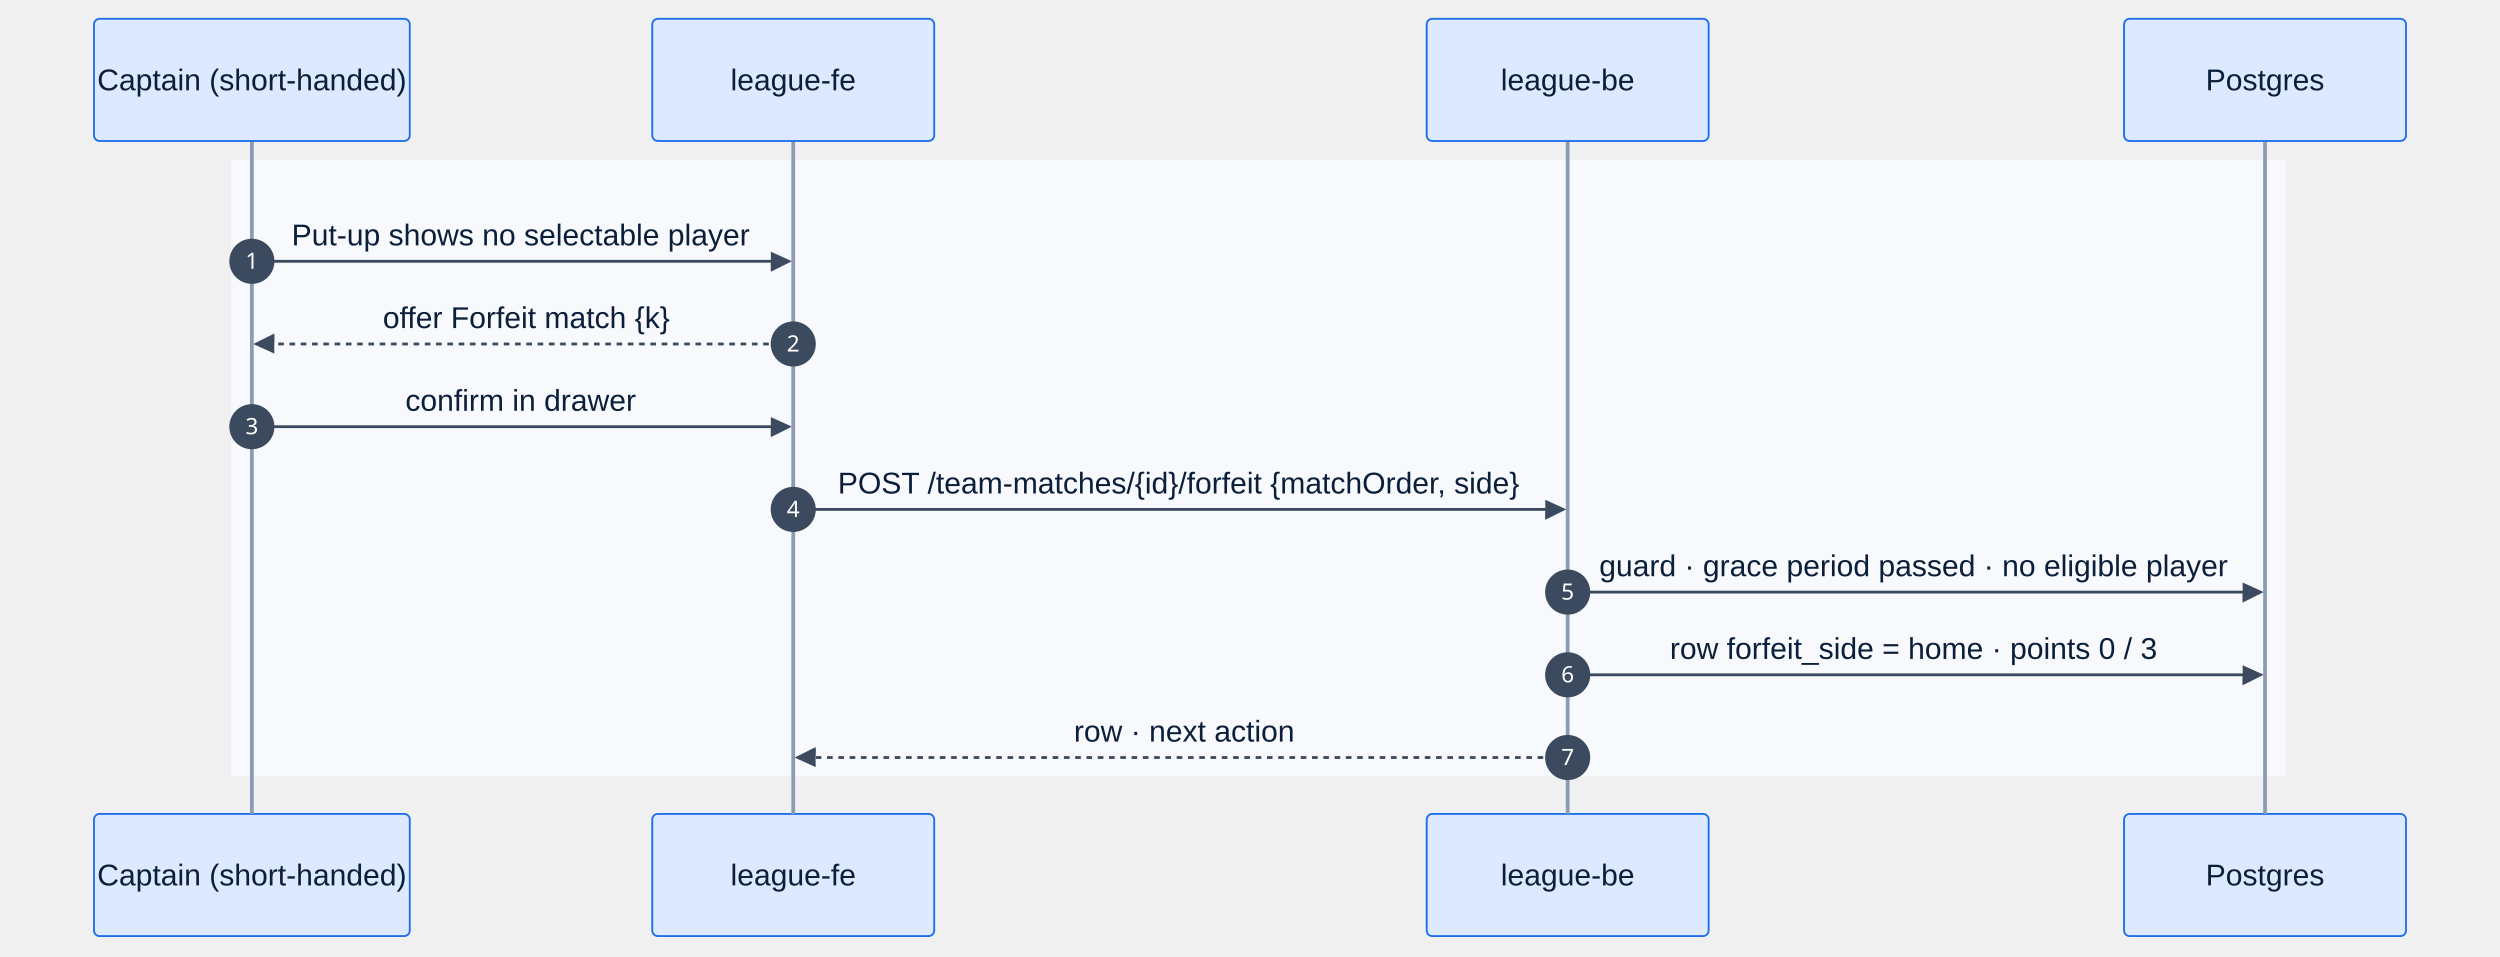
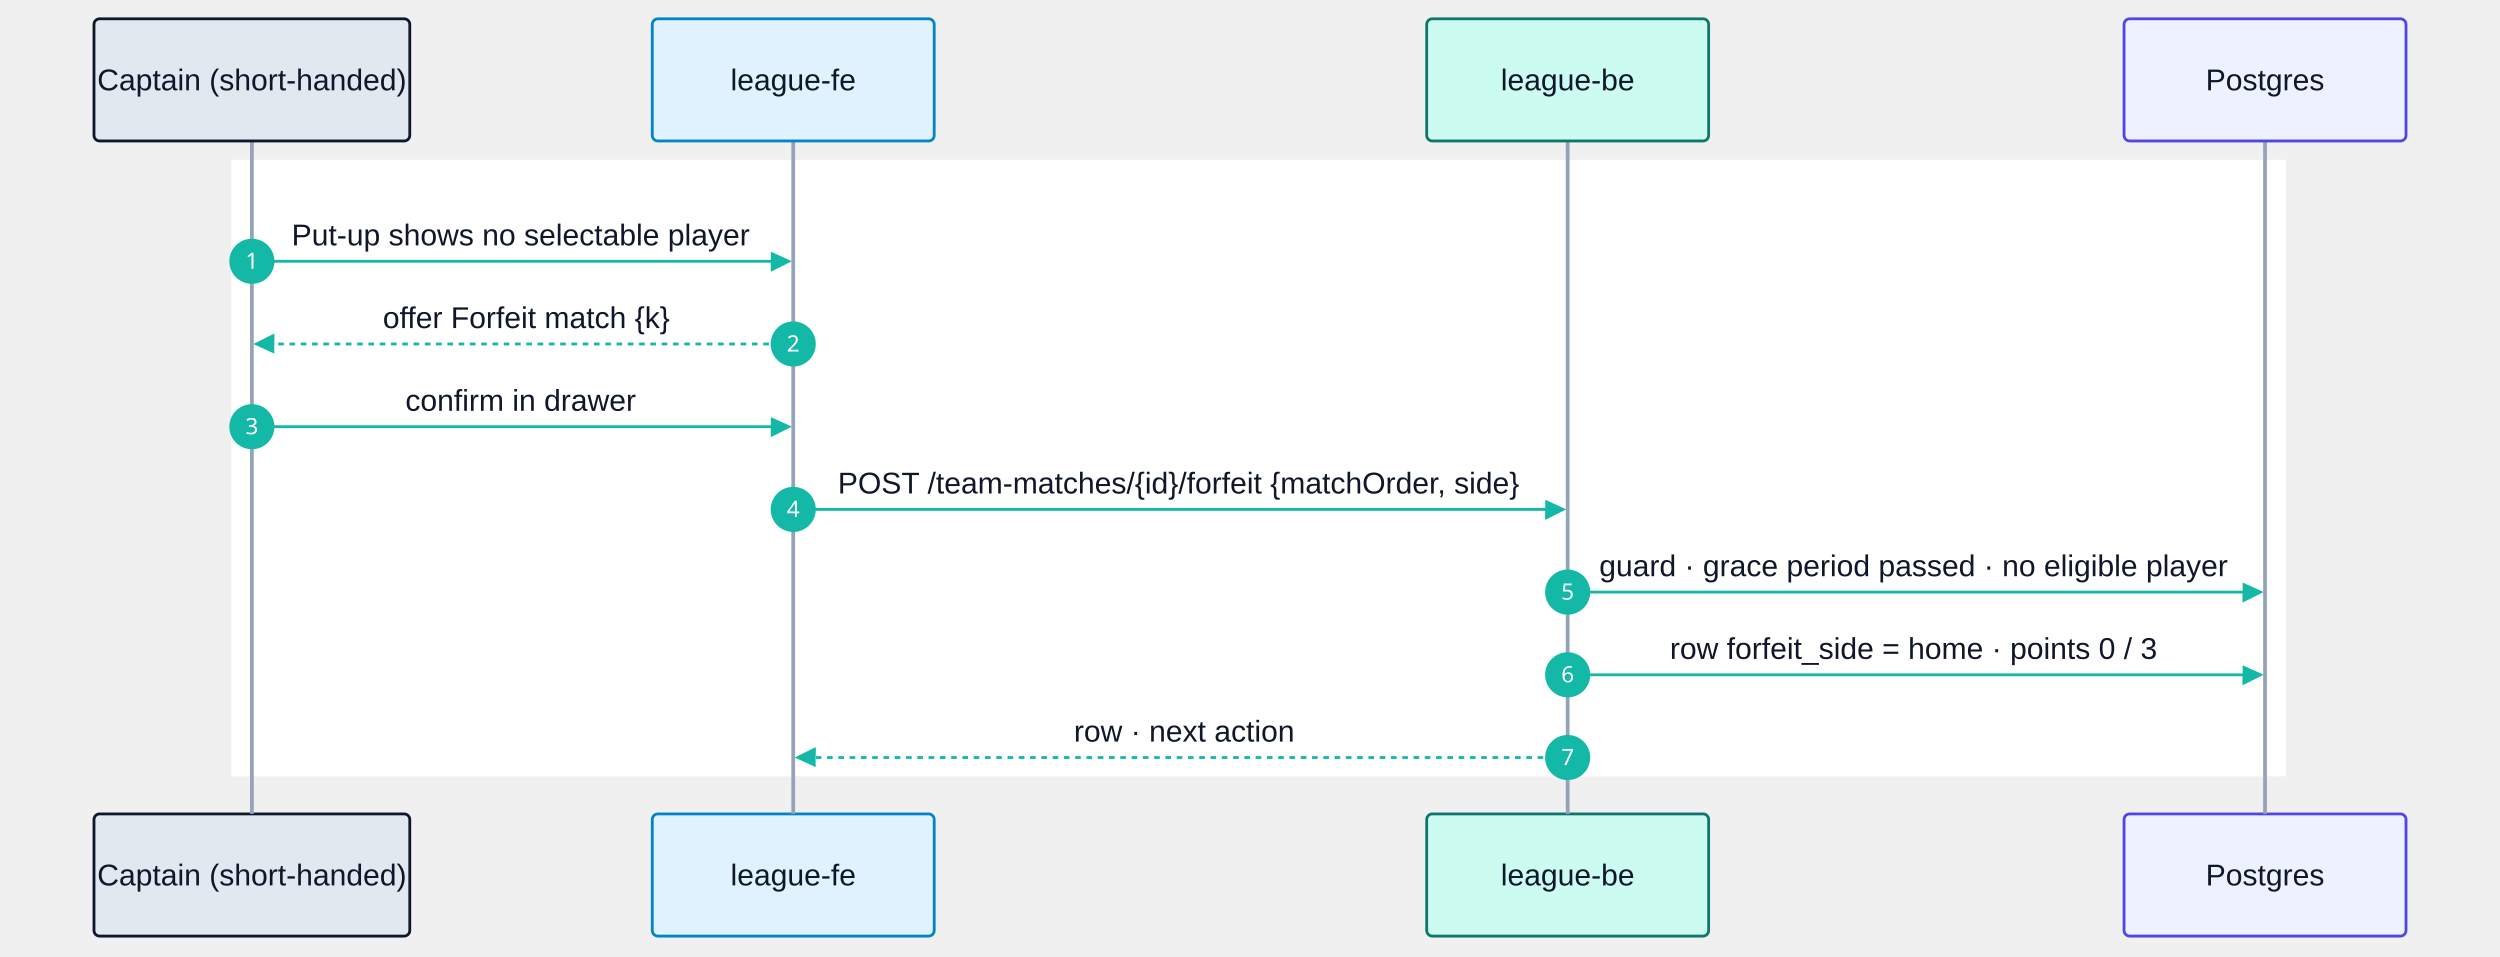
- <svg xmlns="http://www.w3.org/2000/svg" id="d-c4c974c9" width="100%" style="max-width: 1330px; background-color: white;" viewBox="-50 -10 1330 509" role="graphics-document document" aria-roledescription="sequence">
-   <rect x="73" y="75" fill="rgb(247,249,252)" width="1093" height="328" class="rect" />
+ <svg xmlns="http://www.w3.org/2000/svg" id="d-d3be13f4" width="100%" style="max-width: 1330px; background-color: rgb(248, 250, 252);" viewBox="-50 -10 1330 509" role="graphics-document document" aria-roledescription="sequence">
+   <style>#d-d3be13f4 rect.actor[name='C']{fill:#E2E8F0 !important;stroke:#0F172A !important;stroke-width:1.5px} #d-d3be13f4 rect.actor[name='FE']{fill:#E0F2FE !important;stroke:#0284C7 !important;stroke-width:1.5px} #d-d3be13f4 rect.actor[name='API']{fill:#CCFBF1 !important;stroke:#0F766E !important;stroke-width:1.5px} #d-d3be13f4 rect.actor[name='DB']{fill:#EEF2FF !important;stroke:#4F46E5 !important;stroke-width:1.5px}</style>
+   <rect x="73" y="75" fill="rgb(255,255,255)" width="1093" height="328" class="rect" />
  <g>
    <rect x="1080" y="423" fill="#eaeaea" stroke="#666" width="150" height="65" name="DB" rx="3" ry="3" class="actor actor-bottom" />
    <text x="1155" y="455.5" dominant-baseline="central" alignment-baseline="central" class="actor actor-box" style="text-anchor: middle; font-size: 16px; font-weight: 400;">
      <tspan x="1155" dy="0">Postgres</tspan>
    </text>
  </g>
  <g>
    <rect x="709" y="423" fill="#eaeaea" stroke="#666" width="150" height="65" name="API" rx="3" ry="3" class="actor actor-bottom" />
    <text x="784" y="455.5" dominant-baseline="central" alignment-baseline="central" class="actor actor-box" style="text-anchor: middle; font-size: 16px; font-weight: 400;">
      <tspan x="784" dy="0">league-be</tspan>
    </text>
  </g>
  <g>
    <rect x="297" y="423" fill="#eaeaea" stroke="#666" width="150" height="65" name="FE" rx="3" ry="3" class="actor actor-bottom" />
    <text x="372" y="455.5" dominant-baseline="central" alignment-baseline="central" class="actor actor-box" style="text-anchor: middle; font-size: 16px; font-weight: 400;">
      <tspan x="372" dy="0">league-fe</tspan>
    </text>
  </g>
  <g>
    <rect x="0" y="423" fill="#eaeaea" stroke="#666" width="168" height="65" name="C" rx="3" ry="3" class="actor actor-bottom" />
    <text x="84" y="455.5" dominant-baseline="central" alignment-baseline="central" class="actor actor-box" style="text-anchor: middle; font-size: 16px; font-weight: 400;">
      <tspan x="84" dy="0">Captain (short-handed)</tspan>
    </text>
  </g>
  <g>
    <line id="actor3" x1="1155" y1="65" x2="1155" y2="423" class="actor-line 200" stroke-width="0.5px" stroke="#999" name="DB" data-et="life-line" data-id="DB" />
    <g id="root-3" data-et="participant" data-type="participant" data-id="DB">
      <rect x="1080" y="0" fill="#eaeaea" stroke="#666" width="150" height="65" name="DB" rx="3" ry="3" class="actor actor-top" />
      <text x="1155" y="32.5" dominant-baseline="central" alignment-baseline="central" class="actor actor-box" style="text-anchor: middle; font-size: 16px; font-weight: 400;">
        <tspan x="1155" dy="0">Postgres</tspan>
      </text>
    </g>
  </g>
  <g>
    <line id="actor2" x1="784" y1="65" x2="784" y2="423" class="actor-line 200" stroke-width="0.5px" stroke="#999" name="API" data-et="life-line" data-id="API" />
    <g id="root-2" data-et="participant" data-type="participant" data-id="API">
      <rect x="709" y="0" fill="#eaeaea" stroke="#666" width="150" height="65" name="API" rx="3" ry="3" class="actor actor-top" />
      <text x="784" y="32.5" dominant-baseline="central" alignment-baseline="central" class="actor actor-box" style="text-anchor: middle; font-size: 16px; font-weight: 400;">
        <tspan x="784" dy="0">league-be</tspan>
      </text>
    </g>
  </g>
  <g>
    <line id="actor1" x1="372" y1="65" x2="372" y2="423" class="actor-line 200" stroke-width="0.5px" stroke="#999" name="FE" data-et="life-line" data-id="FE" />
    <g id="root-1" data-et="participant" data-type="participant" data-id="FE">
      <rect x="297" y="0" fill="#eaeaea" stroke="#666" width="150" height="65" name="FE" rx="3" ry="3" class="actor actor-top" />
      <text x="372" y="32.5" dominant-baseline="central" alignment-baseline="central" class="actor actor-box" style="text-anchor: middle; font-size: 16px; font-weight: 400;">
        <tspan x="372" dy="0">league-fe</tspan>
      </text>
    </g>
  </g>
  <g>
    <line id="actor0" x1="84" y1="65" x2="84" y2="423" class="actor-line 200" stroke-width="0.5px" stroke="#999" name="C" data-et="life-line" data-id="C" />
    <g id="root-0" data-et="participant" data-type="participant" data-id="C">
      <rect x="0" y="0" fill="#eaeaea" stroke="#666" width="168" height="65" name="C" rx="3" ry="3" class="actor actor-top" />
      <text x="84" y="32.5" dominant-baseline="central" alignment-baseline="central" class="actor actor-box" style="text-anchor: middle; font-size: 16px; font-weight: 400;">
        <tspan x="84" dy="0">Captain (short-handed)</tspan>
      </text>
    </g>
  </g>
-   <style>#d-c4c974c9{font-family:Arial;font-size:14px;fill:#0B1F3A;}@keyframes edge-animation-frame{from{stroke-dashoffset:0;}}@keyframes dash{to{stroke-dashoffset:0;}}#d-c4c974c9 .edge-animation-slow{stroke-dasharray:9,5!important;stroke-dashoffset:900;animation:dash 50s linear infinite;stroke-linecap:round;}#d-c4c974c9 .edge-animation-fast{stroke-dasharray:9,5!important;stroke-dashoffset:900;animation:dash 20s linear infinite;stroke-linecap:round;}#d-c4c974c9 .error-icon{fill:#FFF6E5;}#d-c4c974c9 .error-text{fill:#00091a;stroke:#00091a;}#d-c4c974c9 .edge-thickness-normal{stroke-width:1px;}#d-c4c974c9 .edge-thickness-thick{stroke-width:3.5px;}#d-c4c974c9 .edge-pattern-solid{stroke-dasharray:0;}#d-c4c974c9 .edge-thickness-invisible{stroke-width:0;fill:none;}#d-c4c974c9 .edge-pattern-dashed{stroke-dasharray:3;}#d-c4c974c9 .edge-pattern-dotted{stroke-dasharray:2;}#d-c4c974c9 .marker{fill:#5B6B82;stroke:#5B6B82;}#d-c4c974c9 .marker.cross{stroke:#5B6B82;}#d-c4c974c9 svg{font-family:Arial;font-size:14px;}#d-c4c974c9 p{margin:0;}#d-c4c974c9 .actor{stroke:#1F6FEB;fill:#DCE9FF;stroke-width:1;}#d-c4c974c9 rect.actor.outer-path[data-look="neo"]{filter:drop-shadow( 1px 2px 2px rgba(185,185,185,1));}#d-c4c974c9 rect.note[data-look="neo"]{stroke:#E0A100;fill:#FFF6E5;filter:drop-shadow( 1px 2px 2px rgba(185,185,185,1));}#d-c4c974c9 text.actor&gt;tspan{fill:#0B1F3A;stroke:none;}#d-c4c974c9 .actor-line{stroke:#8A9BB3;}#d-c4c974c9 .innerArc{stroke-width:1.5;stroke-dasharray:none;}#d-c4c974c9 .messageLine0{stroke-width:1.5;stroke-dasharray:none;stroke:#3B4A5E;}#d-c4c974c9 .messageLine1{stroke-width:1.5;stroke-dasharray:2,2;stroke:#3B4A5E;}#d-c4c974c9 [id$="-arrowhead"] path{fill:#3B4A5E;stroke:#3B4A5E;}#d-c4c974c9 .sequenceNumber{fill:#FFFFFF;}#d-c4c974c9 [id$="-sequencenumber"]{fill:#3B4A5E;}#d-c4c974c9 [id$="-crosshead"] path{fill:#3B4A5E;stroke:#3B4A5E;}#d-c4c974c9 .messageText{fill:#0B1F3A;stroke:none;}#d-c4c974c9 .labelBox{stroke:#1F6FEB;fill:#1F6FEB;filter:none;}#d-c4c974c9 .labelText,#d-c4c974c9 .labelText&gt;tspan{fill:#FFFFFF;stroke:none;}#d-c4c974c9 .loopText,#d-c4c974c9 .loopText&gt;tspan{fill:#0B1F3A;stroke:none;}#d-c4c974c9 .sectionTitle,#d-c4c974c9 .sectionTitle&gt;tspan{fill:#0B1F3A;stroke:none;}#d-c4c974c9 .loopLine{stroke-width:2px;stroke-dasharray:2,2;stroke:#1F6FEB;fill:#1F6FEB;}#d-c4c974c9 .note{stroke:#E0A100;fill:#FFF6E5;}#d-c4c974c9 .noteText,#d-c4c974c9 .noteText&gt;tspan{fill:#3D2E00;stroke:none;font-weight:normal;}#d-c4c974c9 .activation0{fill:#C7DBFF;stroke:#1F6FEB;}#d-c4c974c9 .activation1{fill:#C7DBFF;stroke:#1F6FEB;}#d-c4c974c9 .activation2{fill:#C7DBFF;stroke:#1F6FEB;}#d-c4c974c9 .actorPopupMenu{position:absolute;}#d-c4c974c9 .actorPopupMenuPanel{position:absolute;fill:#DCE9FF;box-shadow:0px 8px 16px 0px rgba(0,0,0,0.2);filter:drop-shadow(3px 5px 2px rgb(0 0 0 / 0.4));}#d-c4c974c9 .actor-man circle,#d-c4c974c9 line{fill:#DCE9FF;stroke-width:2px;}#d-c4c974c9 g rect.rect{filter:drop-shadow( 1px 2px 2px rgba(185,185,185,1));stroke:#1F6FEB;}#d-c4c974c9 .node .neo-node{stroke:#1F6FEB;}#d-c4c974c9 [data-look="neo"].node rect,#d-c4c974c9 [data-look="neo"].cluster rect,#d-c4c974c9 [data-look="neo"].node polygon{stroke:url(#d-c4c974c9-gradient);filter:drop-shadow( 1px 2px 2px rgba(185,185,185,1));}#d-c4c974c9 [data-look="neo"].swimlane.cluster rect{filter:none;}#d-c4c974c9 [data-look="neo"].node path{stroke:url(#d-c4c974c9-gradient);stroke-width:1px;}#d-c4c974c9 [data-look="neo"].node .outer-path{filter:drop-shadow( 1px 2px 2px rgba(185,185,185,1));}#d-c4c974c9 [data-look="neo"].node .neo-line path{stroke:#1F6FEB;filter:none;}#d-c4c974c9 [data-look="neo"].node circle{stroke:url(#d-c4c974c9-gradient);filter:drop-shadow( 1px 2px 2px rgba(185,185,185,1));}#d-c4c974c9 [data-look="neo"].node circle .state-start{fill:#000000;}#d-c4c974c9 [data-look="neo"].icon-shape .icon{fill:url(#d-c4c974c9-gradient);filter:drop-shadow( 1px 2px 2px rgba(185,185,185,1));}#d-c4c974c9 [data-look="neo"].icon-shape .icon-neo path{stroke:url(#d-c4c974c9-gradient);filter:drop-shadow( 1px 2px 2px rgba(185,185,185,1));}#d-c4c974c9 :root{--mermaid-font-family:"trebuchet ms",verdana,arial,sans-serif;}</style>
+   <style>#d-d3be13f4{font-family:Arial;font-size:14px;fill:#0F172A;}@keyframes edge-animation-frame{from{stroke-dashoffset:0;}}@keyframes dash{to{stroke-dashoffset:0;}}#d-d3be13f4 .edge-animation-slow{stroke-dasharray:9,5!important;stroke-dashoffset:900;animation:dash 50s linear infinite;stroke-linecap:round;}#d-d3be13f4 .edge-animation-fast{stroke-dasharray:9,5!important;stroke-dashoffset:900;animation:dash 20s linear infinite;stroke-linecap:round;}#d-d3be13f4 .error-icon{fill:#F1F5F9;}#d-d3be13f4 .error-text{fill:#0e0a06;stroke:#0e0a06;}#d-d3be13f4 .edge-thickness-normal{stroke-width:1px;}#d-d3be13f4 .edge-thickness-thick{stroke-width:3.5px;}#d-d3be13f4 .edge-pattern-solid{stroke-dasharray:0;}#d-d3be13f4 .edge-thickness-invisible{stroke-width:0;fill:none;}#d-d3be13f4 .edge-pattern-dashed{stroke-dasharray:3;}#d-d3be13f4 .edge-pattern-dotted{stroke-dasharray:2;}#d-d3be13f4 .marker{fill:#14B8A6;stroke:#14B8A6;}#d-d3be13f4 .marker.cross{stroke:#14B8A6;}#d-d3be13f4 svg{font-family:Arial;font-size:14px;}#d-d3be13f4 p{margin:0;}#d-d3be13f4 .actor{stroke:#475569;fill:#F1F5F9;stroke-width:1;}#d-d3be13f4 rect.actor.outer-path[data-look="neo"]{filter:drop-shadow( 1px 2px 2px rgba(185,185,185,1));}#d-d3be13f4 rect.note[data-look="neo"]{stroke:#14B8A6;fill:#FFFFFF;filter:drop-shadow( 1px 2px 2px rgba(185,185,185,1));}#d-d3be13f4 text.actor&gt;tspan{fill:#0F172A;stroke:none;}#d-d3be13f4 .actor-line{stroke:#94A3B8;}#d-d3be13f4 .innerArc{stroke-width:1.5;stroke-dasharray:none;}#d-d3be13f4 .messageLine0{stroke-width:1.5;stroke-dasharray:none;stroke:#14B8A6;}#d-d3be13f4 .messageLine1{stroke-width:1.5;stroke-dasharray:2,2;stroke:#14B8A6;}#d-d3be13f4 [id$="-arrowhead"] path{fill:#14B8A6;stroke:#14B8A6;}#d-d3be13f4 .sequenceNumber{fill:#FFFFFF;}#d-d3be13f4 [id$="-sequencenumber"]{fill:#14B8A6;}#d-d3be13f4 [id$="-crosshead"] path{fill:#14B8A6;stroke:#14B8A6;}#d-d3be13f4 .messageText{fill:#0F172A;stroke:none;}#d-d3be13f4 .labelBox{stroke:#0F766E;fill:#0F766E;filter:none;}#d-d3be13f4 .labelText,#d-d3be13f4 .labelText&gt;tspan{fill:#FFFFFF;stroke:none;}#d-d3be13f4 .loopText,#d-d3be13f4 .loopText&gt;tspan{fill:#0F172A;stroke:none;}#d-d3be13f4 .sectionTitle,#d-d3be13f4 .sectionTitle&gt;tspan{fill:#0F172A;stroke:none;}#d-d3be13f4 .loopLine{stroke-width:2px;stroke-dasharray:2,2;stroke:#0F766E;fill:#0F766E;}#d-d3be13f4 .note{stroke:#14B8A6;fill:#FFFFFF;}#d-d3be13f4 .noteText,#d-d3be13f4 .noteText&gt;tspan{fill:#0F172A;stroke:none;font-weight:normal;}#d-d3be13f4 .activation0{fill:#CCFBF1;stroke:#0F766E;}#d-d3be13f4 .activation1{fill:#CCFBF1;stroke:#0F766E;}#d-d3be13f4 .activation2{fill:#CCFBF1;stroke:#0F766E;}#d-d3be13f4 .actorPopupMenu{position:absolute;}#d-d3be13f4 .actorPopupMenuPanel{position:absolute;fill:#F1F5F9;box-shadow:0px 8px 16px 0px rgba(0,0,0,0.2);filter:drop-shadow(3px 5px 2px rgb(0 0 0 / 0.4));}#d-d3be13f4 .actor-man circle,#d-d3be13f4 line{fill:#F1F5F9;stroke-width:2px;}#d-d3be13f4 g rect.rect{filter:drop-shadow( 1px 2px 2px rgba(185,185,185,1));stroke:#475569;}#d-d3be13f4 .node .neo-node{stroke:#475569;}#d-d3be13f4 [data-look="neo"].node rect,#d-d3be13f4 [data-look="neo"].cluster rect,#d-d3be13f4 [data-look="neo"].node polygon{stroke:url(#d-d3be13f4-gradient);filter:drop-shadow( 1px 2px 2px rgba(185,185,185,1));}#d-d3be13f4 [data-look="neo"].swimlane.cluster rect{filter:none;}#d-d3be13f4 [data-look="neo"].node path{stroke:url(#d-d3be13f4-gradient);stroke-width:1px;}#d-d3be13f4 [data-look="neo"].node .outer-path{filter:drop-shadow( 1px 2px 2px rgba(185,185,185,1));}#d-d3be13f4 [data-look="neo"].node .neo-line path{stroke:#475569;filter:none;}#d-d3be13f4 [data-look="neo"].node circle{stroke:url(#d-d3be13f4-gradient);filter:drop-shadow( 1px 2px 2px rgba(185,185,185,1));}#d-d3be13f4 [data-look="neo"].node circle .state-start{fill:#000000;}#d-d3be13f4 [data-look="neo"].icon-shape .icon{fill:url(#d-d3be13f4-gradient);filter:drop-shadow( 1px 2px 2px rgba(185,185,185,1));}#d-d3be13f4 [data-look="neo"].icon-shape .icon-neo path{stroke:url(#d-d3be13f4-gradient);filter:drop-shadow( 1px 2px 2px rgba(185,185,185,1));}#d-d3be13f4 :root{--mermaid-font-family:"trebuchet ms",verdana,arial,sans-serif;}</style>
  <g />
  <defs>
-     <symbol id="d-c4c974c9-computer" width="24" height="24">
+     <symbol id="d-d3be13f4-computer" width="24" height="24">
      <path transform="scale(.5)" d="M2 2v13h20v-13h-20zm18 11h-16v-9h16v9zm-10.228 6l.466-1h3.524l.467 1h-4.457zm14.228 3h-24l2-6h2.104l-1.33 4h18.45l-1.297-4h2.073l2 6zm-5-10h-14v-7h14v7z" />
    </symbol>
  </defs>
  <defs>
-     <symbol id="d-c4c974c9-database" fill-rule="evenodd" clip-rule="evenodd">
+     <symbol id="d-d3be13f4-database" fill-rule="evenodd" clip-rule="evenodd">
      <path transform="scale(.5)" d="M12.258.001l.256.004.255.005.253.008.251.01.249.012.247.015.246.016.242.019.241.02.239.023.236.024.233.027.231.028.229.031.225.032.223.034.22.036.217.038.214.04.211.041.208.043.205.045.201.046.198.048.194.05.191.051.187.053.183.054.18.056.175.057.172.059.168.06.163.061.16.063.155.064.15.066.074.033.073.033.071.034.07.034.069.035.068.035.067.035.066.035.064.036.064.036.062.036.06.036.06.037.058.037.058.037.055.038.055.038.053.038.052.038.051.039.05.039.048.039.047.039.045.04.044.04.043.04.041.04.04.041.039.041.037.041.036.041.034.041.033.042.032.042.03.042.029.042.027.042.026.043.024.043.023.043.021.043.02.043.018.044.017.043.015.044.013.044.012.044.011.045.009.044.007.045.006.045.004.045.002.045.001.045v17l-.001.045-.002.045-.004.045-.006.045-.007.045-.009.044-.011.045-.012.044-.013.044-.015.044-.017.043-.018.044-.02.043-.021.043-.023.043-.024.043-.026.043-.027.042-.029.042-.03.042-.032.042-.033.042-.034.041-.036.041-.037.041-.039.041-.04.041-.041.04-.043.04-.044.04-.045.04-.047.039-.048.039-.05.039-.051.039-.052.038-.053.038-.055.038-.055.038-.058.037-.058.037-.06.037-.06.036-.062.036-.064.036-.064.036-.066.035-.067.035-.068.035-.069.035-.07.034-.071.034-.073.033-.074.033-.15.066-.155.064-.16.063-.163.061-.168.06-.172.059-.175.057-.18.056-.183.054-.187.053-.191.051-.194.05-.198.048-.201.046-.205.045-.208.043-.211.041-.214.04-.217.038-.22.036-.223.034-.225.032-.229.031-.231.028-.233.027-.236.024-.239.023-.241.02-.242.019-.246.016-.247.015-.249.012-.251.01-.253.008-.255.005-.256.004-.258.001-.258-.001-.256-.004-.255-.005-.253-.008-.251-.01-.249-.012-.247-.015-.245-.016-.243-.019-.241-.02-.238-.023-.236-.024-.234-.027-.231-.028-.228-.031-.226-.032-.223-.034-.22-.036-.217-.038-.214-.04-.211-.041-.208-.043-.204-.045-.201-.046-.198-.048-.195-.05-.19-.051-.187-.053-.184-.054-.179-.056-.176-.057-.172-.059-.167-.06-.164-.061-.159-.063-.155-.064-.151-.066-.074-.033-.072-.033-.072-.034-.07-.034-.069-.035-.068-.035-.067-.035-.066-.035-.064-.036-.063-.036-.062-.036-.061-.036-.06-.037-.058-.037-.057-.037-.056-.038-.055-.038-.053-.038-.052-.038-.051-.039-.049-.039-.049-.039-.046-.039-.046-.04-.044-.04-.043-.04-.041-.04-.04-.041-.039-.041-.037-.041-.036-.041-.034-.041-.033-.042-.032-.042-.03-.042-.029-.042-.027-.042-.026-.043-.024-.043-.023-.043-.021-.043-.02-.043-.018-.044-.017-.043-.015-.044-.013-.044-.012-.044-.011-.045-.009-.044-.007-.045-.006-.045-.004-.045-.002-.045-.001-.045v-17l.001-.045.002-.045.004-.045.006-.045.007-.045.009-.044.011-.045.012-.044.013-.044.015-.044.017-.043.018-.044.02-.043.021-.043.023-.043.024-.043.026-.043.027-.042.029-.042.03-.042.032-.042.033-.042.034-.041.036-.041.037-.041.039-.041.04-.041.041-.04.043-.04.044-.04.046-.04.046-.039.049-.039.049-.039.051-.039.052-.038.053-.038.055-.038.056-.038.057-.037.058-.037.06-.037.061-.036.062-.036.063-.036.064-.036.066-.035.067-.035.068-.035.069-.035.07-.034.072-.034.072-.033.074-.033.151-.066.155-.064.159-.063.164-.061.167-.06.172-.059.176-.057.179-.056.184-.054.187-.053.19-.051.195-.05.198-.048.201-.046.204-.045.208-.043.211-.041.214-.04.217-.038.22-.036.223-.034.226-.032.228-.031.231-.028.234-.027.236-.024.238-.023.241-.02.243-.019.245-.016.247-.015.249-.012.251-.01.253-.008.255-.005.256-.004.258-.001.258.001zm-9.258 20.499v.01l.001.021.003.021.004.022.005.021.006.022.007.022.009.023.01.022.011.023.012.023.013.023.015.023.016.024.017.023.018.024.019.024.021.024.022.025.023.024.024.025.052.049.056.05.061.051.066.051.07.051.075.051.079.052.084.052.088.052.092.052.097.052.102.051.105.052.11.052.114.051.119.051.123.051.127.05.131.05.135.05.139.048.144.049.147.047.152.047.155.047.16.045.163.045.167.043.171.043.176.041.178.041.183.039.187.039.19.037.194.035.197.035.202.033.204.031.209.03.212.029.216.027.219.025.222.024.226.021.23.02.233.018.236.016.24.015.243.012.246.01.249.008.253.005.256.004.259.001.26-.001.257-.004.254-.005.25-.008.247-.011.244-.012.241-.014.237-.016.233-.018.231-.021.226-.021.224-.024.22-.026.216-.027.212-.028.21-.031.205-.031.202-.034.198-.034.194-.036.191-.037.187-.039.183-.04.179-.04.175-.042.172-.043.168-.044.163-.045.16-.046.155-.046.152-.047.148-.048.143-.049.139-.049.136-.05.131-.05.126-.05.123-.051.118-.052.114-.051.11-.052.106-.052.101-.052.096-.052.092-.052.088-.053.083-.051.079-.052.074-.052.07-.051.065-.051.06-.051.056-.05.051-.05.023-.024.023-.025.021-.024.02-.024.019-.024.018-.024.017-.024.015-.023.014-.024.013-.023.012-.023.01-.023.01-.022.008-.022.006-.022.006-.022.004-.022.004-.021.001-.021.001-.021v-4.127l-.077.055-.08.053-.083.054-.085.053-.087.052-.09.052-.093.051-.095.05-.097.05-.1.049-.102.049-.105.048-.106.047-.109.047-.111.046-.114.045-.115.045-.118.044-.12.043-.122.042-.124.042-.126.041-.128.04-.13.04-.132.038-.134.038-.135.037-.138.037-.139.035-.142.035-.143.034-.144.033-.147.032-.148.031-.15.03-.151.03-.153.029-.154.027-.156.027-.158.026-.159.025-.161.024-.162.023-.163.022-.165.021-.166.02-.167.019-.169.018-.169.017-.171.016-.173.015-.173.014-.175.013-.175.012-.177.011-.178.01-.179.008-.179.008-.181.006-.182.005-.182.004-.184.003-.184.002h-.37l-.184-.002-.184-.003-.182-.004-.182-.005-.181-.006-.179-.008-.179-.008-.178-.01-.176-.011-.176-.012-.175-.013-.173-.014-.172-.015-.171-.016-.17-.017-.169-.018-.167-.019-.166-.02-.165-.021-.163-.022-.162-.023-.161-.024-.159-.025-.157-.026-.156-.027-.155-.027-.153-.029-.151-.03-.15-.03-.148-.031-.146-.032-.145-.033-.143-.034-.141-.035-.14-.035-.137-.037-.136-.037-.134-.038-.132-.038-.13-.04-.128-.04-.126-.041-.124-.042-.122-.042-.12-.044-.117-.043-.116-.045-.113-.045-.112-.046-.109-.047-.106-.047-.105-.048-.102-.049-.1-.049-.097-.05-.095-.05-.093-.052-.09-.051-.087-.052-.085-.053-.083-.054-.08-.054-.077-.054v4.127zm0-5.654v.011l.001.021.003.021.004.021.005.022.006.022.007.022.009.022.01.022.011.023.012.023.013.023.015.024.016.023.017.024.018.024.019.024.021.024.022.024.023.025.024.024.052.05.056.05.061.05.066.051.07.051.075.052.079.051.084.052.088.052.092.052.097.052.102.052.105.052.11.051.114.051.119.052.123.05.127.051.131.05.135.049.139.049.144.048.147.048.152.047.155.046.16.045.163.045.167.044.171.042.176.042.178.04.183.04.187.038.19.037.194.036.197.034.202.033.204.032.209.03.212.028.216.027.219.025.222.024.226.022.23.02.233.018.236.016.24.014.243.012.246.01.249.008.253.006.256.003.259.001.26-.001.257-.003.254-.006.25-.008.247-.01.244-.012.241-.015.237-.016.233-.018.231-.02.226-.022.224-.024.22-.025.216-.027.212-.029.21-.03.205-.032.202-.033.198-.035.194-.036.191-.037.187-.039.183-.039.179-.041.175-.042.172-.043.168-.044.163-.045.16-.045.155-.047.152-.047.148-.048.143-.048.139-.05.136-.049.131-.05.126-.051.123-.051.118-.051.114-.052.11-.052.106-.052.101-.052.096-.052.092-.052.088-.052.083-.052.079-.052.074-.051.07-.052.065-.051.06-.05.056-.051.051-.049.023-.025.023-.024.021-.025.02-.024.019-.024.018-.024.017-.024.015-.023.014-.023.013-.024.012-.022.01-.023.01-.023.008-.022.006-.022.006-.022.004-.021.004-.022.001-.021.001-.021v-4.139l-.077.054-.08.054-.083.054-.085.052-.087.053-.09.051-.093.051-.095.051-.097.05-.1.049-.102.049-.105.048-.106.047-.109.047-.111.046-.114.045-.115.044-.118.044-.12.044-.122.042-.124.042-.126.041-.128.04-.13.039-.132.039-.134.038-.135.037-.138.036-.139.036-.142.035-.143.033-.144.033-.147.033-.148.031-.15.03-.151.03-.153.028-.154.028-.156.027-.158.026-.159.025-.161.024-.162.023-.163.022-.165.021-.166.02-.167.019-.169.018-.169.017-.171.016-.173.015-.173.014-.175.013-.175.012-.177.011-.178.009-.179.009-.179.007-.181.007-.182.005-.182.004-.184.003-.184.002h-.37l-.184-.002-.184-.003-.182-.004-.182-.005-.181-.007-.179-.007-.179-.009-.178-.009-.176-.011-.176-.012-.175-.013-.173-.014-.172-.015-.171-.016-.17-.017-.169-.018-.167-.019-.166-.02-.165-.021-.163-.022-.162-.023-.161-.024-.159-.025-.157-.026-.156-.027-.155-.028-.153-.028-.151-.03-.15-.03-.148-.031-.146-.033-.145-.033-.143-.033-.141-.035-.14-.036-.137-.036-.136-.037-.134-.038-.132-.039-.13-.039-.128-.04-.126-.041-.124-.042-.122-.043-.12-.043-.117-.044-.116-.044-.113-.046-.112-.046-.109-.046-.106-.047-.105-.048-.102-.049-.1-.049-.097-.05-.095-.051-.093-.051-.09-.051-.087-.053-.085-.052-.083-.054-.08-.054-.077-.054v4.139zm0-5.666v.011l.001.02.003.022.004.021.005.022.006.021.007.022.009.023.01.022.011.023.012.023.013.023.015.023.016.024.017.024.018.023.019.024.021.025.022.024.023.024.024.025.052.05.056.05.061.05.066.051.07.051.075.052.079.051.084.052.088.052.092.052.097.052.102.052.105.051.11.052.114.051.119.051.123.051.127.05.131.05.135.05.139.049.144.048.147.048.152.047.155.046.16.045.163.045.167.043.171.043.176.042.178.04.183.04.187.038.19.037.194.036.197.034.202.033.204.032.209.03.212.028.216.027.219.025.222.024.226.021.23.02.233.018.236.017.24.014.243.012.246.01.249.008.253.006.256.003.259.001.26-.001.257-.003.254-.006.25-.008.247-.01.244-.013.241-.014.237-.016.233-.018.231-.02.226-.022.224-.024.22-.025.216-.027.212-.029.21-.03.205-.032.202-.033.198-.035.194-.036.191-.037.187-.039.183-.039.179-.041.175-.042.172-.043.168-.044.163-.045.16-.045.155-.047.152-.047.148-.048.143-.049.139-.049.136-.049.131-.051.126-.05.123-.051.118-.052.114-.051.11-.052.106-.052.101-.052.096-.052.092-.052.088-.052.083-.052.079-.052.074-.052.07-.051.065-.051.06-.051.056-.05.051-.049.023-.025.023-.025.021-.024.02-.024.019-.024.018-.024.017-.024.015-.023.014-.024.013-.023.012-.023.01-.022.01-.023.008-.022.006-.022.006-.022.004-.022.004-.021.001-.021.001-.021v-4.153l-.077.054-.08.054-.083.053-.085.053-.087.053-.09.051-.093.051-.095.051-.097.05-.1.049-.102.048-.105.048-.106.048-.109.046-.111.046-.114.046-.115.044-.118.044-.12.043-.122.043-.124.042-.126.041-.128.04-.13.039-.132.039-.134.038-.135.037-.138.036-.139.036-.142.034-.143.034-.144.033-.147.032-.148.032-.15.03-.151.03-.153.028-.154.028-.156.027-.158.026-.159.024-.161.024-.162.023-.163.023-.165.021-.166.02-.167.019-.169.018-.169.017-.171.016-.173.015-.173.014-.175.013-.175.012-.177.01-.178.01-.179.009-.179.007-.181.006-.182.006-.182.004-.184.003-.184.001-.185.001-.185-.001-.184-.001-.184-.003-.182-.004-.182-.006-.181-.006-.179-.007-.179-.009-.178-.01-.176-.01-.176-.012-.175-.013-.173-.014-.172-.015-.171-.016-.17-.017-.169-.018-.167-.019-.166-.02-.165-.021-.163-.023-.162-.023-.161-.024-.159-.024-.157-.026-.156-.027-.155-.028-.153-.028-.151-.03-.15-.03-.148-.032-.146-.032-.145-.033-.143-.034-.141-.034-.14-.036-.137-.036-.136-.037-.134-.038-.132-.039-.13-.039-.128-.041-.126-.041-.124-.041-.122-.043-.12-.043-.117-.044-.116-.044-.113-.046-.112-.046-.109-.046-.106-.048-.105-.048-.102-.048-.1-.05-.097-.049-.095-.051-.093-.051-.09-.052-.087-.052-.085-.053-.083-.053-.08-.054-.077-.054v4.153zm8.74-8.179l-.257.004-.254.005-.25.008-.247.011-.244.012-.241.014-.237.016-.233.018-.231.021-.226.022-.224.023-.22.026-.216.027-.212.028-.21.031-.205.032-.202.033-.198.034-.194.036-.191.038-.187.038-.183.04-.179.041-.175.042-.172.043-.168.043-.163.045-.16.046-.155.046-.152.048-.148.048-.143.048-.139.049-.136.05-.131.05-.126.051-.123.051-.118.051-.114.052-.11.052-.106.052-.101.052-.096.052-.092.052-.088.052-.083.052-.079.052-.074.051-.07.052-.065.051-.06.05-.056.05-.051.05-.023.025-.023.024-.021.024-.02.025-.019.024-.018.024-.017.023-.015.024-.014.023-.013.023-.012.023-.01.023-.01.022-.008.022-.006.023-.006.021-.004.022-.004.021-.001.021-.001.021.001.021.001.021.004.021.004.022.006.021.006.023.008.022.01.022.01.023.012.023.013.023.014.023.015.024.017.023.018.024.019.024.02.025.021.024.023.024.023.025.051.05.056.05.06.05.065.051.07.052.074.051.079.052.083.052.088.052.092.052.096.052.101.052.106.052.11.052.114.052.118.051.123.051.126.051.131.05.136.05.139.049.143.048.148.048.152.048.155.046.16.046.163.045.168.043.172.043.175.042.179.041.183.04.187.038.191.038.194.036.198.034.202.033.205.032.21.031.212.028.216.027.22.026.224.023.226.022.231.021.233.018.237.016.241.014.244.012.247.011.25.008.254.005.257.004.26.001.26-.001.257-.004.254-.005.25-.008.247-.011.244-.012.241-.014.237-.016.233-.018.231-.021.226-.022.224-.023.22-.026.216-.027.212-.028.21-.031.205-.032.202-.033.198-.034.194-.036.191-.038.187-.038.183-.04.179-.041.175-.042.172-.043.168-.043.163-.045.16-.046.155-.046.152-.048.148-.048.143-.048.139-.049.136-.05.131-.05.126-.051.123-.051.118-.051.114-.052.11-.052.106-.052.101-.052.096-.052.092-.052.088-.052.083-.052.079-.052.074-.051.07-.052.065-.051.06-.05.056-.05.051-.05.023-.025.023-.024.021-.024.02-.025.019-.024.018-.024.017-.023.015-.024.014-.023.013-.023.012-.023.01-.023.01-.022.008-.022.006-.023.006-.021.004-.022.004-.021.001-.021.001-.021-.001-.021-.001-.021-.004-.021-.004-.022-.006-.021-.006-.023-.008-.022-.01-.022-.01-.023-.012-.023-.013-.023-.014-.023-.015-.024-.017-.023-.018-.024-.019-.024-.02-.025-.021-.024-.023-.024-.023-.025-.051-.05-.056-.05-.06-.05-.065-.051-.07-.052-.074-.051-.079-.052-.083-.052-.088-.052-.092-.052-.096-.052-.101-.052-.106-.052-.11-.052-.114-.052-.118-.051-.123-.051-.126-.051-.131-.05-.136-.05-.139-.049-.143-.048-.148-.048-.152-.048-.155-.046-.16-.046-.163-.045-.168-.043-.172-.043-.175-.042-.179-.041-.183-.04-.187-.038-.191-.038-.194-.036-.198-.034-.202-.033-.205-.032-.21-.031-.212-.028-.216-.027-.22-.026-.224-.023-.226-.022-.231-.021-.233-.018-.237-.016-.241-.014-.244-.012-.247-.011-.25-.008-.254-.005-.257-.004-.26-.001-.26.001z" />
    </symbol>
  </defs>
  <defs>
-     <symbol id="d-c4c974c9-clock" width="24" height="24">
+     <symbol id="d-d3be13f4-clock" width="24" height="24">
      <path transform="scale(.5)" d="M12 2c5.514 0 10 4.486 10 10s-4.486 10-10 10-10-4.486-10-10 4.486-10 10-10zm0-2c-6.627 0-12 5.373-12 12s5.373 12 12 12 12-5.373 12-12-5.373-12-12-12zm5.848 12.459c.202.038.202.333.001.372-1.907.361-6.045 1.111-6.547 1.111-.719 0-1.301-.582-1.301-1.301 0-.512.77-5.447 1.125-7.445.034-.192.312-.181.343.014l.985 6.238 5.394 1.011z" />
    </symbol>
  </defs>
  <defs>
-     <marker id="d-c4c974c9-arrowhead" refX="7.9" refY="5" markerUnits="userSpaceOnUse" markerWidth="12" markerHeight="12" orient="auto-start-reverse">
+     <marker id="d-d3be13f4-arrowhead" refX="7.9" refY="5" markerUnits="userSpaceOnUse" markerWidth="12" markerHeight="12" orient="auto-start-reverse">
      <path d="M -1 0 L 10 5 L 0 10 z" />
    </marker>
  </defs>
  <defs>
-     <marker id="d-c4c974c9-crosshead" markerWidth="15" markerHeight="8" orient="auto" refX="4" refY="4.5">
+     <marker id="d-d3be13f4-crosshead" markerWidth="15" markerHeight="8" orient="auto" refX="4" refY="4.5">
      <path fill="none" stroke="#000000" stroke-width="1pt" d="M 1,2 L 6,7 M 6,2 L 1,7" style="stroke-dasharray: 0, 0;" />
    </marker>
  </defs>
  <defs>
-     <marker id="d-c4c974c9-filled-head" refX="15.5" refY="7" markerWidth="20" markerHeight="28" orient="auto">
+     <marker id="d-d3be13f4-filled-head" refX="15.5" refY="7" markerWidth="20" markerHeight="28" orient="auto">
      <path d="M 18,7 L9,13 L14,7 L9,1 Z" />
    </marker>
  </defs>
  <defs>
-     <marker id="d-c4c974c9-sequencenumber" refX="15" refY="15" markerWidth="60" markerHeight="40" orient="auto">
+     <marker id="d-d3be13f4-sequencenumber" refX="15" refY="15" markerWidth="60" markerHeight="40" orient="auto">
      <circle cx="15" cy="15" r="6" />
    </marker>
  </defs>
  <defs>
-     <marker id="d-c4c974c9-solidTopArrowHead" refX="7.9" refY="7.25" markerUnits="userSpaceOnUse" markerWidth="12" markerHeight="12" orient="auto-start-reverse">
+     <marker id="d-d3be13f4-solidTopArrowHead" refX="7.9" refY="7.25" markerUnits="userSpaceOnUse" markerWidth="12" markerHeight="12" orient="auto-start-reverse">
      <path d="M 0 0 L 10 8 L 0 8 z" />
    </marker>
  </defs>
  <defs>
-     <marker id="d-c4c974c9-solidBottomArrowHead" refX="7.9" refY="0.75" markerUnits="userSpaceOnUse" markerWidth="12" markerHeight="12" orient="auto-start-reverse">
+     <marker id="d-d3be13f4-solidBottomArrowHead" refX="7.9" refY="0.75" markerUnits="userSpaceOnUse" markerWidth="12" markerHeight="12" orient="auto-start-reverse">
      <path d="M 0 0 L 10 0 L 0 8 z" />
    </marker>
  </defs>
  <defs>
-     <marker id="d-c4c974c9-stickTopArrowHead" refX="7.5" refY="7" markerUnits="userSpaceOnUse" markerWidth="12" markerHeight="12" orient="auto-start-reverse">
+     <marker id="d-d3be13f4-stickTopArrowHead" refX="7.5" refY="7" markerUnits="userSpaceOnUse" markerWidth="12" markerHeight="12" orient="auto-start-reverse">
      <path d="M 0 0 L 7 7" stroke="black" stroke-width="1.5" fill="none" />
    </marker>
  </defs>
  <defs>
-     <marker id="d-c4c974c9-stickBottomArrowHead" refX="7.5" refY="0" markerUnits="userSpaceOnUse" markerWidth="12" markerHeight="12" orient="auto-start-reverse">
+     <marker id="d-d3be13f4-stickBottomArrowHead" refX="7.5" refY="0" markerUnits="userSpaceOnUse" markerWidth="12" markerHeight="12" orient="auto-start-reverse">
      <path d="M 0 7 L 7 0" stroke="black" stroke-width="1.5" fill="none" />
    </marker>
  </defs>
  <text x="227" y="100" text-anchor="middle" dominant-baseline="middle" alignment-baseline="middle" class="messageText" dy="1em" style="font-size: 16px; font-weight: 400;">Put-up shows no selectable player</text>
-   <line x1="91" y1="129" x2="368" y2="129" class="messageLine0" data-et="message" data-id="i2" data-from="C" data-to="FE" stroke-width="2" stroke="none" marker-end="url(#d-c4c974c9-arrowhead)" style="fill: none;" />
-   <line x1="84" y1="129" x2="84" y2="129" stroke-width="0" marker-start="url(#d-c4c974c9-sequencenumber)" />
+   <line x1="91" y1="129" x2="368" y2="129" class="messageLine0" data-et="message" data-id="i2" data-from="C" data-to="FE" stroke-width="2" stroke="none" marker-end="url(#d-d3be13f4-arrowhead)" style="fill: none;" />
+   <line x1="84" y1="129" x2="84" y2="129" stroke-width="0" marker-start="url(#d-d3be13f4-sequencenumber)" />
  <text x="84" y="133" font-family="sans-serif" font-size="12px" text-anchor="middle" class="sequenceNumber">1</text>
  <text x="230" y="144" text-anchor="middle" dominant-baseline="middle" alignment-baseline="middle" class="messageText" dy="1em" style="font-size: 16px; font-weight: 400;">offer Forfeit match {k}</text>
-   <line x1="377" y1="173" x2="88" y2="173" class="messageLine1" data-et="message" data-id="i3" data-from="FE" data-to="C" stroke-width="2" stroke="none" marker-end="url(#d-c4c974c9-arrowhead)" style="stroke-dasharray: 3, 3; fill: none;" />
-   <line x1="372" y1="173" x2="372" y2="173" stroke-width="0" marker-start="url(#d-c4c974c9-sequencenumber)" />
+   <line x1="377" y1="173" x2="88" y2="173" class="messageLine1" data-et="message" data-id="i3" data-from="FE" data-to="C" stroke-width="2" stroke="none" marker-end="url(#d-d3be13f4-arrowhead)" style="stroke-dasharray: 3, 3; fill: none;" />
+   <line x1="372" y1="173" x2="372" y2="173" stroke-width="0" marker-start="url(#d-d3be13f4-sequencenumber)" />
  <text x="372" y="177" font-family="sans-serif" font-size="12px" text-anchor="middle" class="sequenceNumber">2</text>
  <text x="227" y="188" text-anchor="middle" dominant-baseline="middle" alignment-baseline="middle" class="messageText" dy="1em" style="font-size: 16px; font-weight: 400;">confirm in drawer</text>
-   <line x1="91" y1="217" x2="368" y2="217" class="messageLine0" data-et="message" data-id="i4" data-from="C" data-to="FE" stroke-width="2" stroke="none" marker-end="url(#d-c4c974c9-arrowhead)" style="fill: none;" />
-   <line x1="84" y1="217" x2="84" y2="217" stroke-width="0" marker-start="url(#d-c4c974c9-sequencenumber)" />
+   <line x1="91" y1="217" x2="368" y2="217" class="messageLine0" data-et="message" data-id="i4" data-from="C" data-to="FE" stroke-width="2" stroke="none" marker-end="url(#d-d3be13f4-arrowhead)" style="fill: none;" />
+   <line x1="84" y1="217" x2="84" y2="217" stroke-width="0" marker-start="url(#d-d3be13f4-sequencenumber)" />
  <text x="84" y="221" font-family="sans-serif" font-size="12px" text-anchor="middle" class="sequenceNumber">3</text>
  <text x="577" y="232" text-anchor="middle" dominant-baseline="middle" alignment-baseline="middle" class="messageText" dy="1em" style="font-size: 16px; font-weight: 400;">POST /team-matches/{id}/forfeit {matchOrder, side}</text>
-   <line x1="379" y1="261" x2="780" y2="261" class="messageLine0" data-et="message" data-id="i5" data-from="FE" data-to="API" stroke-width="2" stroke="none" marker-end="url(#d-c4c974c9-arrowhead)" style="fill: none;" />
-   <line x1="372" y1="261" x2="372" y2="261" stroke-width="0" marker-start="url(#d-c4c974c9-sequencenumber)" />
+   <line x1="379" y1="261" x2="780" y2="261" class="messageLine0" data-et="message" data-id="i5" data-from="FE" data-to="API" stroke-width="2" stroke="none" marker-end="url(#d-d3be13f4-arrowhead)" style="fill: none;" />
+   <line x1="372" y1="261" x2="372" y2="261" stroke-width="0" marker-start="url(#d-d3be13f4-sequencenumber)" />
  <text x="372" y="265" font-family="sans-serif" font-size="12px" text-anchor="middle" class="sequenceNumber">4</text>
  <text x="968" y="276" text-anchor="middle" dominant-baseline="middle" alignment-baseline="middle" class="messageText" dy="1em" style="font-size: 16px; font-weight: 400;">guard · grace period passed · no eligible player</text>
-   <line x1="791" y1="305" x2="1151" y2="305" class="messageLine0" data-et="message" data-id="i6" data-from="API" data-to="DB" stroke-width="2" stroke="none" marker-end="url(#d-c4c974c9-arrowhead)" style="fill: none;" />
-   <line x1="784" y1="305" x2="784" y2="305" stroke-width="0" marker-start="url(#d-c4c974c9-sequencenumber)" />
+   <line x1="791" y1="305" x2="1151" y2="305" class="messageLine0" data-et="message" data-id="i6" data-from="API" data-to="DB" stroke-width="2" stroke="none" marker-end="url(#d-d3be13f4-arrowhead)" style="fill: none;" />
+   <line x1="784" y1="305" x2="784" y2="305" stroke-width="0" marker-start="url(#d-d3be13f4-sequencenumber)" />
  <text x="784" y="309" font-family="sans-serif" font-size="12px" text-anchor="middle" class="sequenceNumber">5</text>
  <text x="968" y="320" text-anchor="middle" dominant-baseline="middle" alignment-baseline="middle" class="messageText" dy="1em" style="font-size: 16px; font-weight: 400;">row forfeit_side = home · points 0 / 3</text>
-   <line x1="791" y1="349" x2="1151" y2="349" class="messageLine0" data-et="message" data-id="i7" data-from="API" data-to="DB" stroke-width="2" stroke="none" marker-end="url(#d-c4c974c9-arrowhead)" style="fill: none;" />
-   <line x1="784" y1="349" x2="784" y2="349" stroke-width="0" marker-start="url(#d-c4c974c9-sequencenumber)" />
+   <line x1="791" y1="349" x2="1151" y2="349" class="messageLine0" data-et="message" data-id="i7" data-from="API" data-to="DB" stroke-width="2" stroke="none" marker-end="url(#d-d3be13f4-arrowhead)" style="fill: none;" />
+   <line x1="784" y1="349" x2="784" y2="349" stroke-width="0" marker-start="url(#d-d3be13f4-sequencenumber)" />
  <text x="784" y="353" font-family="sans-serif" font-size="12px" text-anchor="middle" class="sequenceNumber">6</text>
  <text x="580" y="364" text-anchor="middle" dominant-baseline="middle" alignment-baseline="middle" class="messageText" dy="1em" style="font-size: 16px; font-weight: 400;">row · next action</text>
-   <line x1="789" y1="393" x2="376" y2="393" class="messageLine1" data-et="message" data-id="i8" data-from="API" data-to="FE" stroke-width="2" stroke="none" marker-end="url(#d-c4c974c9-arrowhead)" style="stroke-dasharray: 3, 3; fill: none;" />
-   <line x1="784" y1="393" x2="784" y2="393" stroke-width="0" marker-start="url(#d-c4c974c9-sequencenumber)" />
+   <line x1="789" y1="393" x2="376" y2="393" class="messageLine1" data-et="message" data-id="i8" data-from="API" data-to="FE" stroke-width="2" stroke="none" marker-end="url(#d-d3be13f4-arrowhead)" style="stroke-dasharray: 3, 3; fill: none;" />
+   <line x1="784" y1="393" x2="784" y2="393" stroke-width="0" marker-start="url(#d-d3be13f4-sequencenumber)" />
  <text x="784" y="397" font-family="sans-serif" font-size="12px" text-anchor="middle" class="sequenceNumber">7</text>
</svg>
